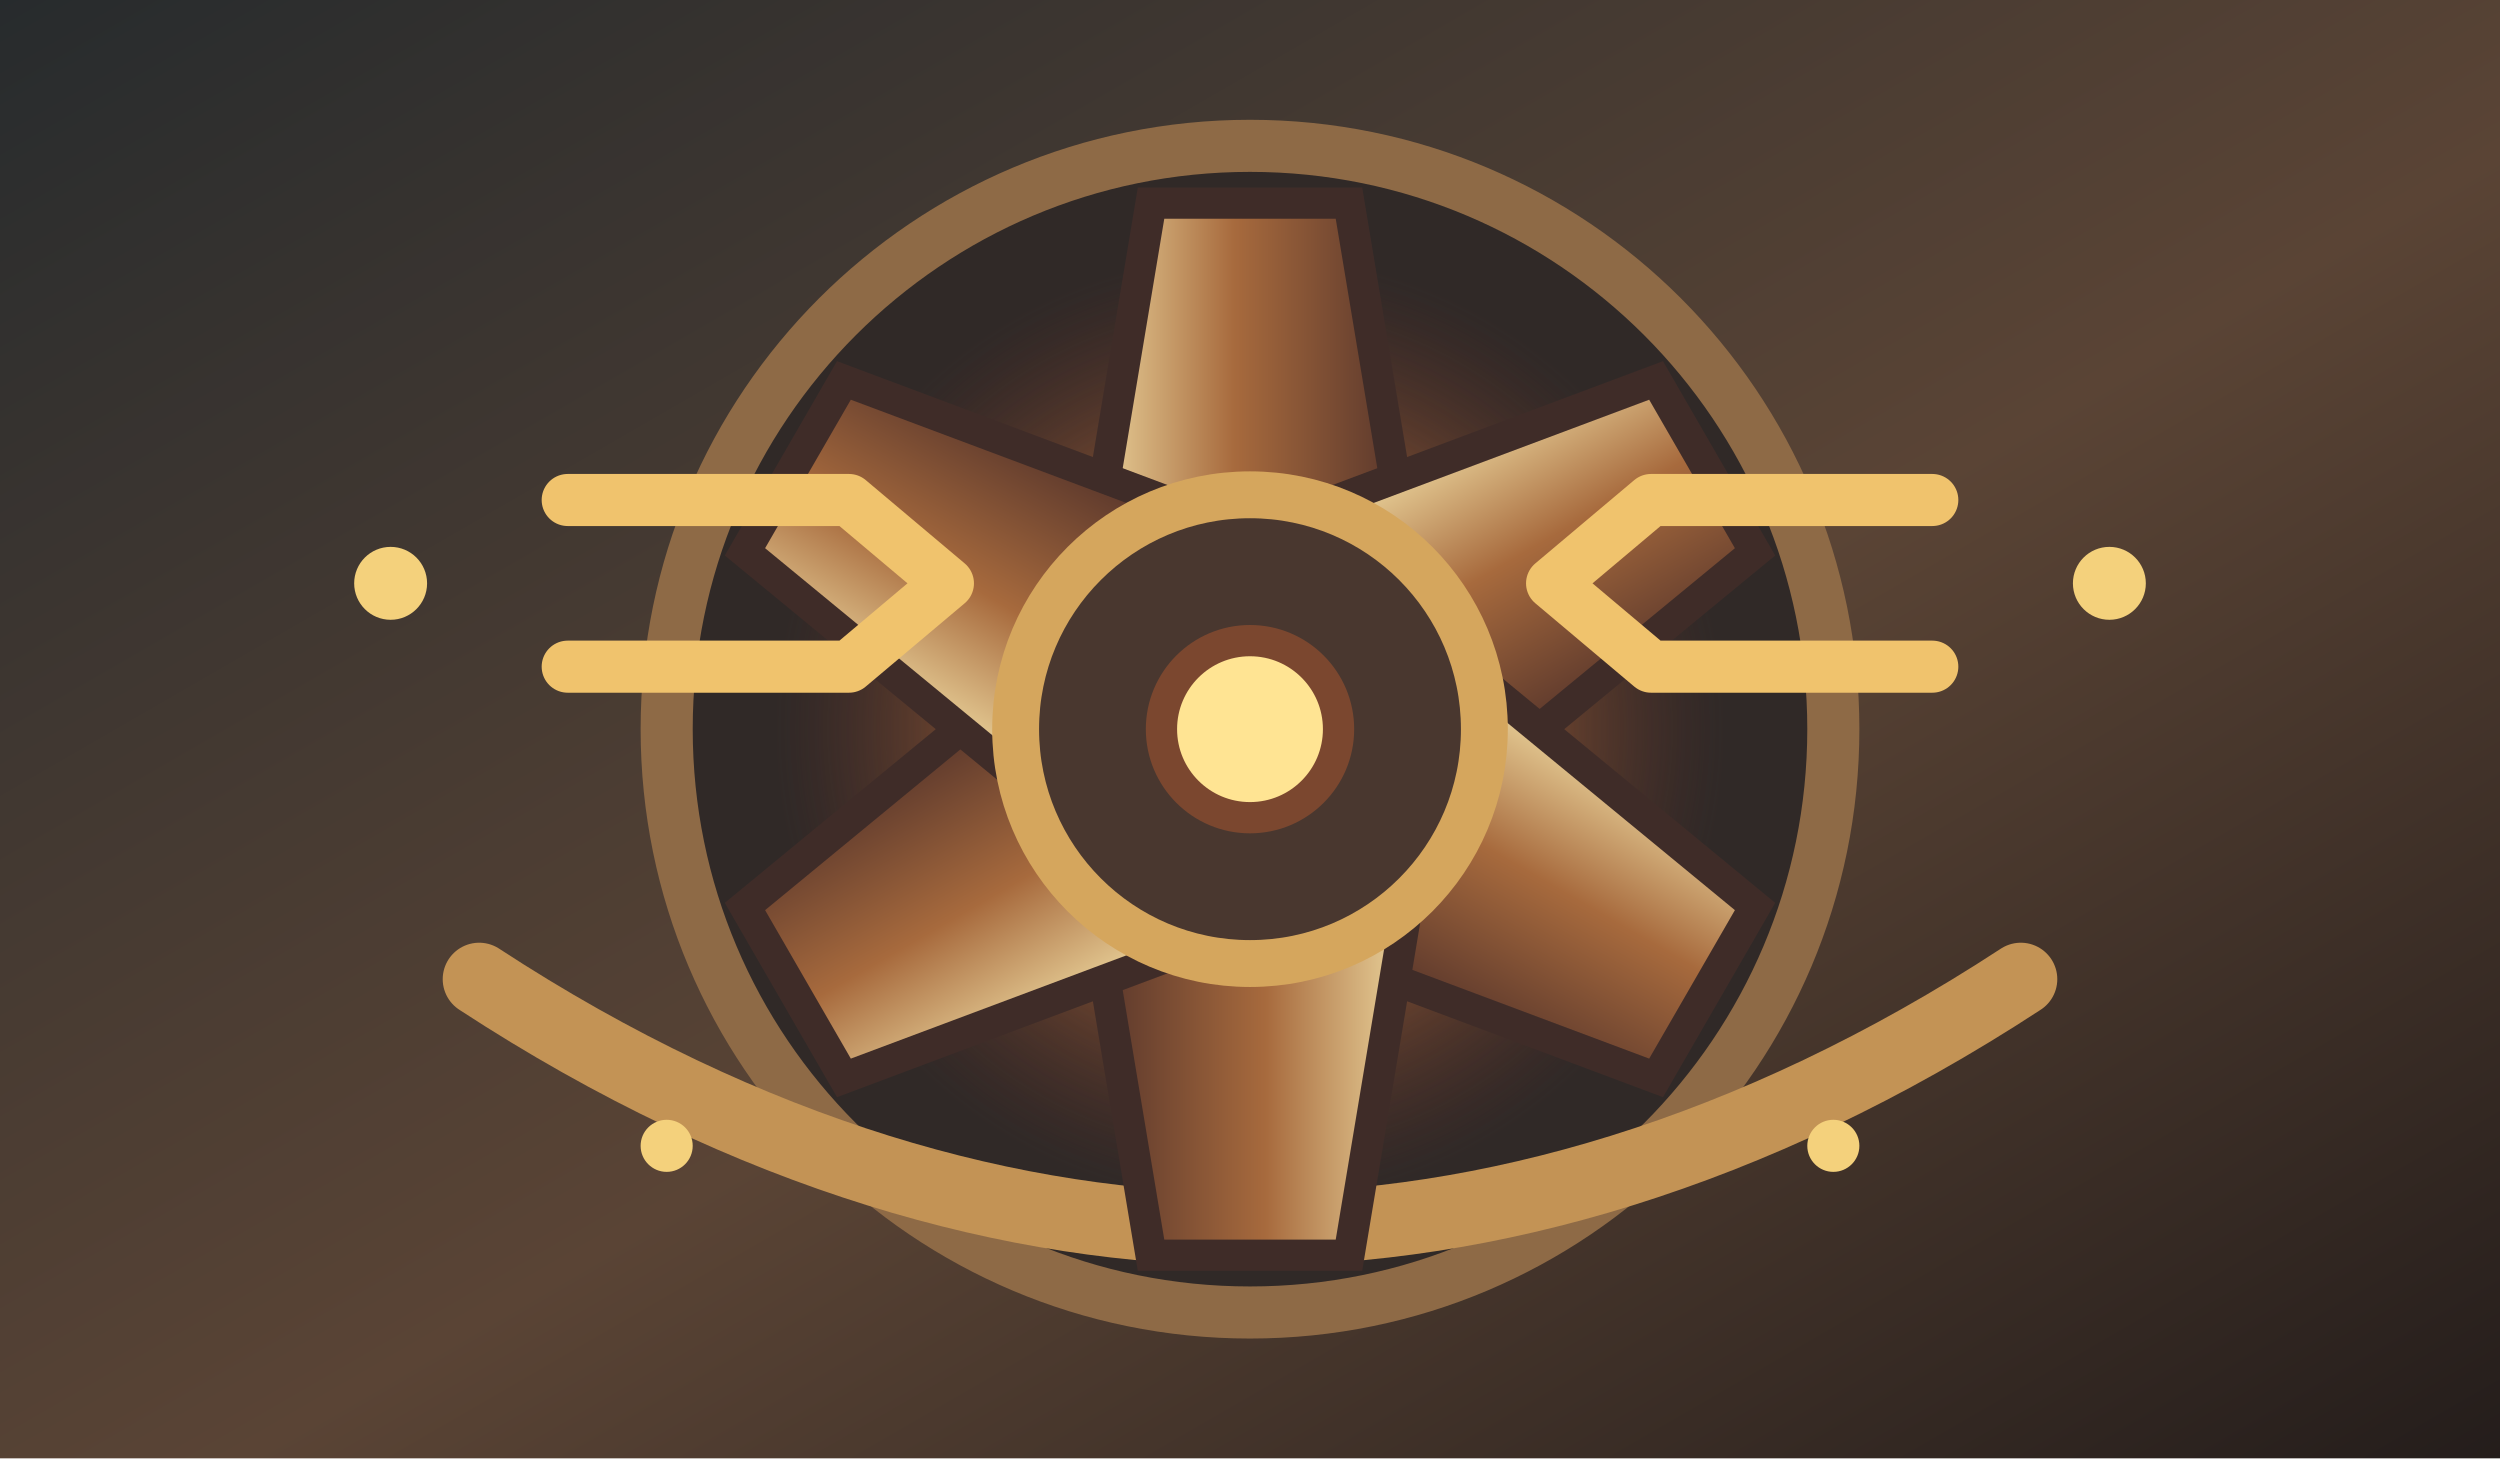
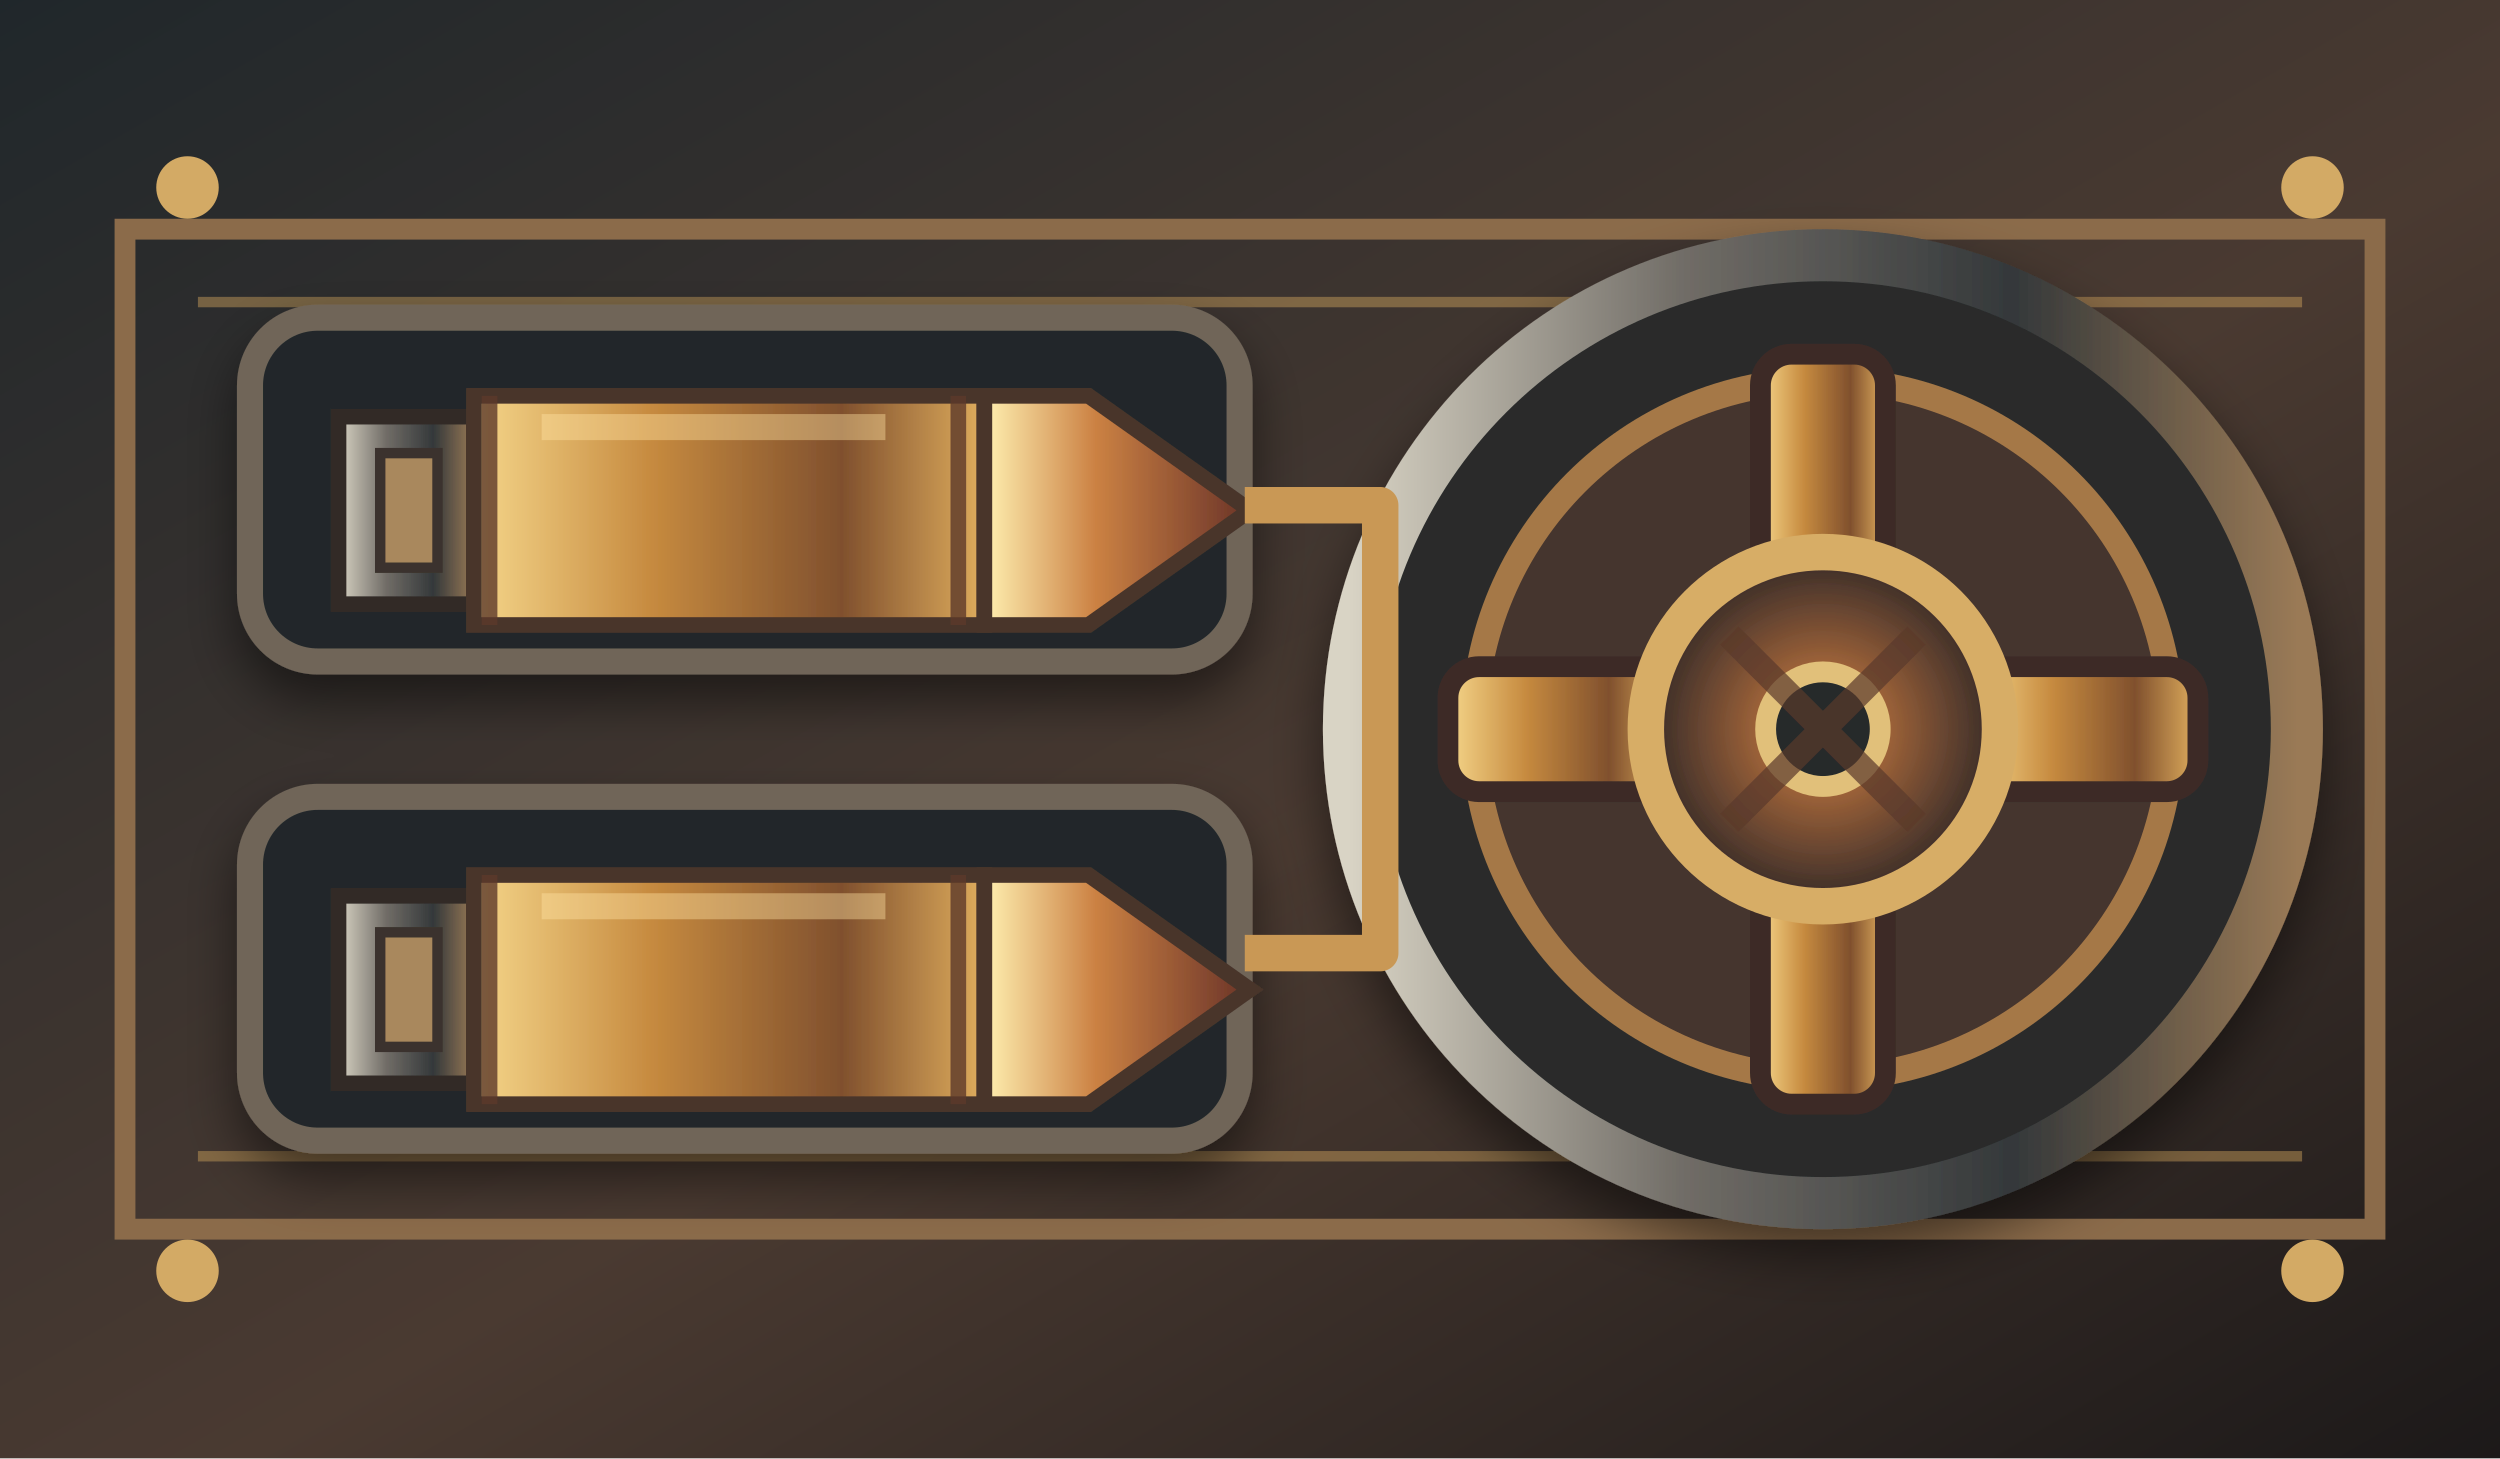
<svg xmlns="http://www.w3.org/2000/svg" width="480" height="280" viewBox="0 0 480 280" role="img" aria-labelledby="t d">
  <defs>
    <linearGradient id="bg" x2="1" y2="1">
-       <stop stop-color="#272b2d" />
-       <stop offset=".55" stop-color="#5a4435" />
-       <stop offset="1" stop-color="#241d1b" />
+       <stop stop-color="#20272b" />
+       <stop offset=".55" stop-color="#4a3a31" />
+       <stop offset="1" stop-color="#1c1919" />
    </linearGradient>
-     <linearGradient id="metal" x2="1">
-       <stop stop-color="#ead39b" />
-       <stop offset=".45" stop-color="#a76a3d" />
-       <stop offset="1" stop-color="#57352b" />
+     <linearGradient id="steel" x2="1">
+       <stop stop-color="#d9d4c5" />
+       <stop offset=".35" stop-color="#716d67" />
+       <stop offset=".7" stop-color="#34383a" />
+       <stop offset="1" stop-color="#9a7a56" />
    </linearGradient>
-     <radialGradient id="glow">
-       <stop stop-color="#fff2a8" />
-       <stop offset=".35" stop-color="#e58a42" />
-       <stop offset="1" stop-color="#6b2f28" stop-opacity="0" />
+     <linearGradient id="brass" x2="1">
+       <stop stop-color="#f5d68a" />
+       <stop offset=".35" stop-color="#c68a3f" />
+       <stop offset=".72" stop-color="#80502d" />
+       <stop offset="1" stop-color="#e0ae5e" />
+     </linearGradient>
+     <linearGradient id="tip" x2="1">
+       <stop stop-color="#fff0b1" />
+       <stop offset=".42" stop-color="#cb8143" />
+       <stop offset="1" stop-color="#6a3328" />
+     </linearGradient>
+     <radialGradient id="hub">
+       <stop stop-color="#f0c875" />
+       <stop offset=".38" stop-color="#9b6138" />
+       <stop offset="1" stop-color="#332928" />
    </radialGradient>
+     <filter id="shadow" x="-20%" y="-20%" width="140%" height="140%">
+       <feDropShadow dx="0" dy="5" stdDeviation="5" flood-color="#000" flood-opacity=".5" />
+     </filter>
  </defs>
  <rect width="480" height="280" fill="url(#bg)" />
-   <circle cx="240" cy="140" r="112" fill="#302927" stroke="#8e6a46" stroke-width="10" />
-   <circle cx="240" cy="140" r="91" fill="url(#glow)" opacity=".78" />
-   <path d="M92 188c52 34 103 48 148 48s96-14 148-48" fill="none" stroke="#c39355" stroke-width="14" stroke-linecap="round" />
-   <g transform="translate(240 140)" fill="url(#metal)" stroke="#3f2c28" stroke-width="6">
-     <path d="M-19-101h38l11 66-17 22h-26l-17-22Z" />
-     <path d="M-19-101h38l11 66-17 22h-26l-17-22Z" transform="rotate(60)" />
-     <path d="M-19-101h38l11 66-17 22h-26l-17-22Z" transform="rotate(120)" />
-     <path d="M-19-101h38l11 66-17 22h-26l-17-22Z" transform="rotate(180)" />
-     <path d="M-19-101h38l11 66-17 22h-26l-17-22Z" transform="rotate(240)" />
-     <path d="M-19-101h38l11 66-17 22h-26l-17-22Z" transform="rotate(300)" />
-     <circle r="45" fill="#49372f" stroke="#d5a65d" stroke-width="9" />
-     <circle r="17" fill="#ffe493" stroke="#7b472f" stroke-width="6" />
+   <path d="M24 44h432v192H24z" fill="none" stroke="#8b6b4a" stroke-width="4" />
+   <path d="M38 58h404M38 222h404" stroke="#d0a35d" stroke-width="2" opacity=".45" />
+   <g filter="url(#shadow)">
+     <rect x="48" y="61" width="190" height="66" rx="13" fill="#22282a" stroke="#6f6559" stroke-width="5" />
+     <g transform="translate(65 72)">
+       <path d="M0 8h26v36H0z" fill="url(#steel)" stroke="#322b28" stroke-width="3" />
+       <path d="M26 4h98v44H26z" fill="url(#brass)" stroke="#49352b" stroke-width="3" />
+       <path d="M124 4h20l31 22-31 22h-20z" fill="url(#tip)" stroke="#49352b" stroke-width="3" />
+       <path d="M39 10h66" stroke="#ffe2a1" stroke-width="5" opacity=".42" />
+       <path d="M8 15h11v22H8z" fill="#a9885d" stroke="#3b332d" stroke-width="2" />
+       <path d="M29 4v44M119 4v44" stroke="#5c3a29" stroke-width="3" opacity=".8" />
+     </g>
+     <rect x="48" y="153" width="190" height="66" rx="13" fill="#22282a" stroke="#6f6559" stroke-width="5" />
+     <g transform="translate(65 164)">
+       <path d="M0 8h26v36H0z" fill="url(#steel)" stroke="#322b28" stroke-width="3" />
+       <path d="M26 4h98v44H26z" fill="url(#brass)" stroke="#49352b" stroke-width="3" />
+       <path d="M124 4h20l31 22-31 22h-20z" fill="url(#tip)" stroke="#49352b" stroke-width="3" />
+       <path d="M39 10h66" stroke="#ffe2a1" stroke-width="5" opacity=".42" />
+       <path d="M8 15h11v22H8z" fill="#a9885d" stroke="#3b332d" stroke-width="2" />
+       <path d="M29 4v44M119 4v44" stroke="#5c3a29" stroke-width="3" opacity=".8" />
+     </g>
  </g>
-   <path d="M109 96h54l19 16-19 16h-54" fill="none" stroke="#f0c36d" stroke-width="10" stroke-linecap="round" stroke-linejoin="round" />
-   <path d="M371 96h-54l-19 16 19 16h54" fill="none" stroke="#f0c36d" stroke-width="10" stroke-linecap="round" stroke-linejoin="round" />
-   <g fill="#f4d17c">
-     <circle cx="75" cy="112" r="7" />
-     <circle cx="405" cy="112" r="7" />
-     <circle cx="128" cy="220" r="5" />
-     <circle cx="352" cy="220" r="5" />
+   <g transform="translate(350 140)" filter="url(#shadow)">
+     <circle r="91" fill="#292b2b" stroke="url(#steel)" stroke-width="10" />
+     <circle r="67" fill="#44342d" stroke="#a57847" stroke-width="5" />
+     <g fill="url(#brass)" stroke="#3d2c27" stroke-width="4">
+       <rect x="-12" y="-72" width="24" height="43" rx="6" />
+       <rect x="-12" y="29" width="24" height="43" rx="6" />
+       <rect x="29" y="-12" width="43" height="24" rx="6" />
+       <rect x="-72" y="-12" width="43" height="24" rx="6" />
+     </g>
+     <circle r="34" fill="url(#hub)" stroke="#d7ad66" stroke-width="7" />
+     <circle r="11" fill="#252a2c" stroke="#e1c07a" stroke-width="4" />
+     <path d="M-18-18 18 18M18-18-18 18" stroke="#5a392b" stroke-width="5" opacity=".7" />
  </g>
+   <path d="M239 97h26v86h-26" fill="none" stroke="#c99855" stroke-width="7" stroke-linejoin="round" />
+   <circle cx="36" cy="36" r="6" fill="#d3aa65" />
+   <circle cx="444" cy="36" r="6" fill="#d3aa65" />
+   <circle cx="36" cy="244" r="6" fill="#d3aa65" />
+   <circle cx="444" cy="244" r="6" fill="#d3aa65" />
</svg>
